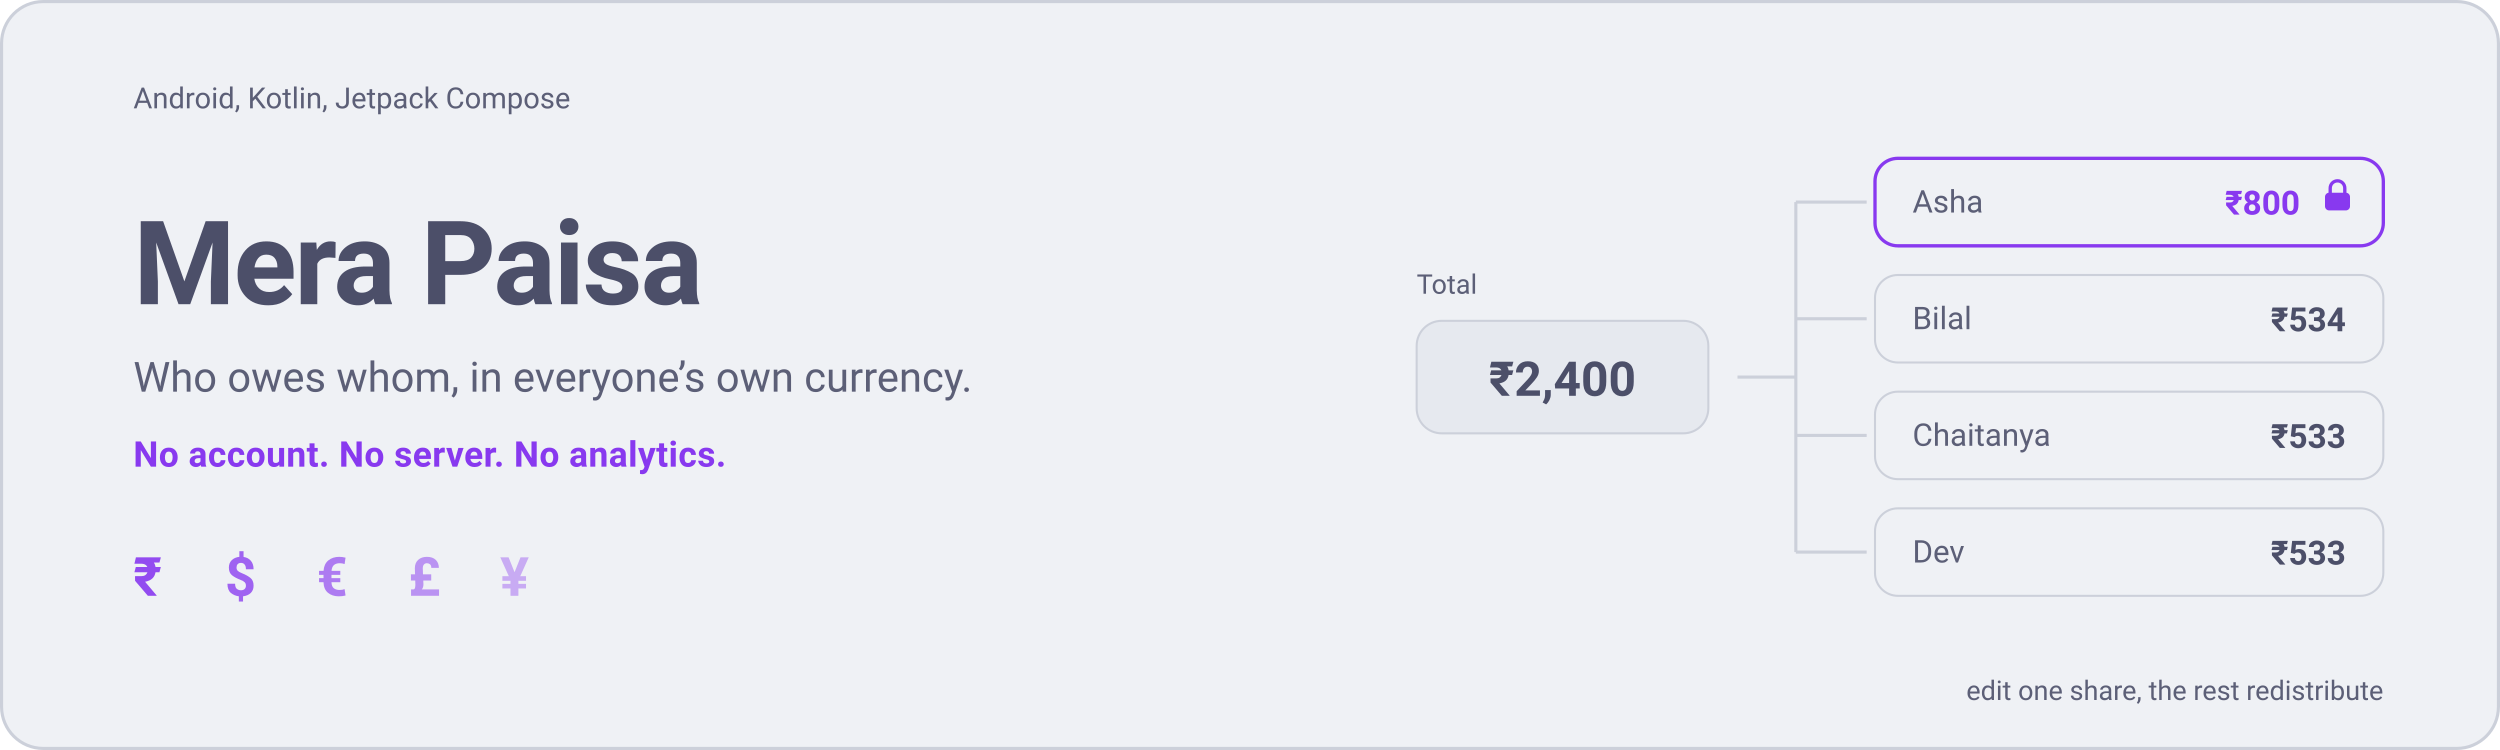
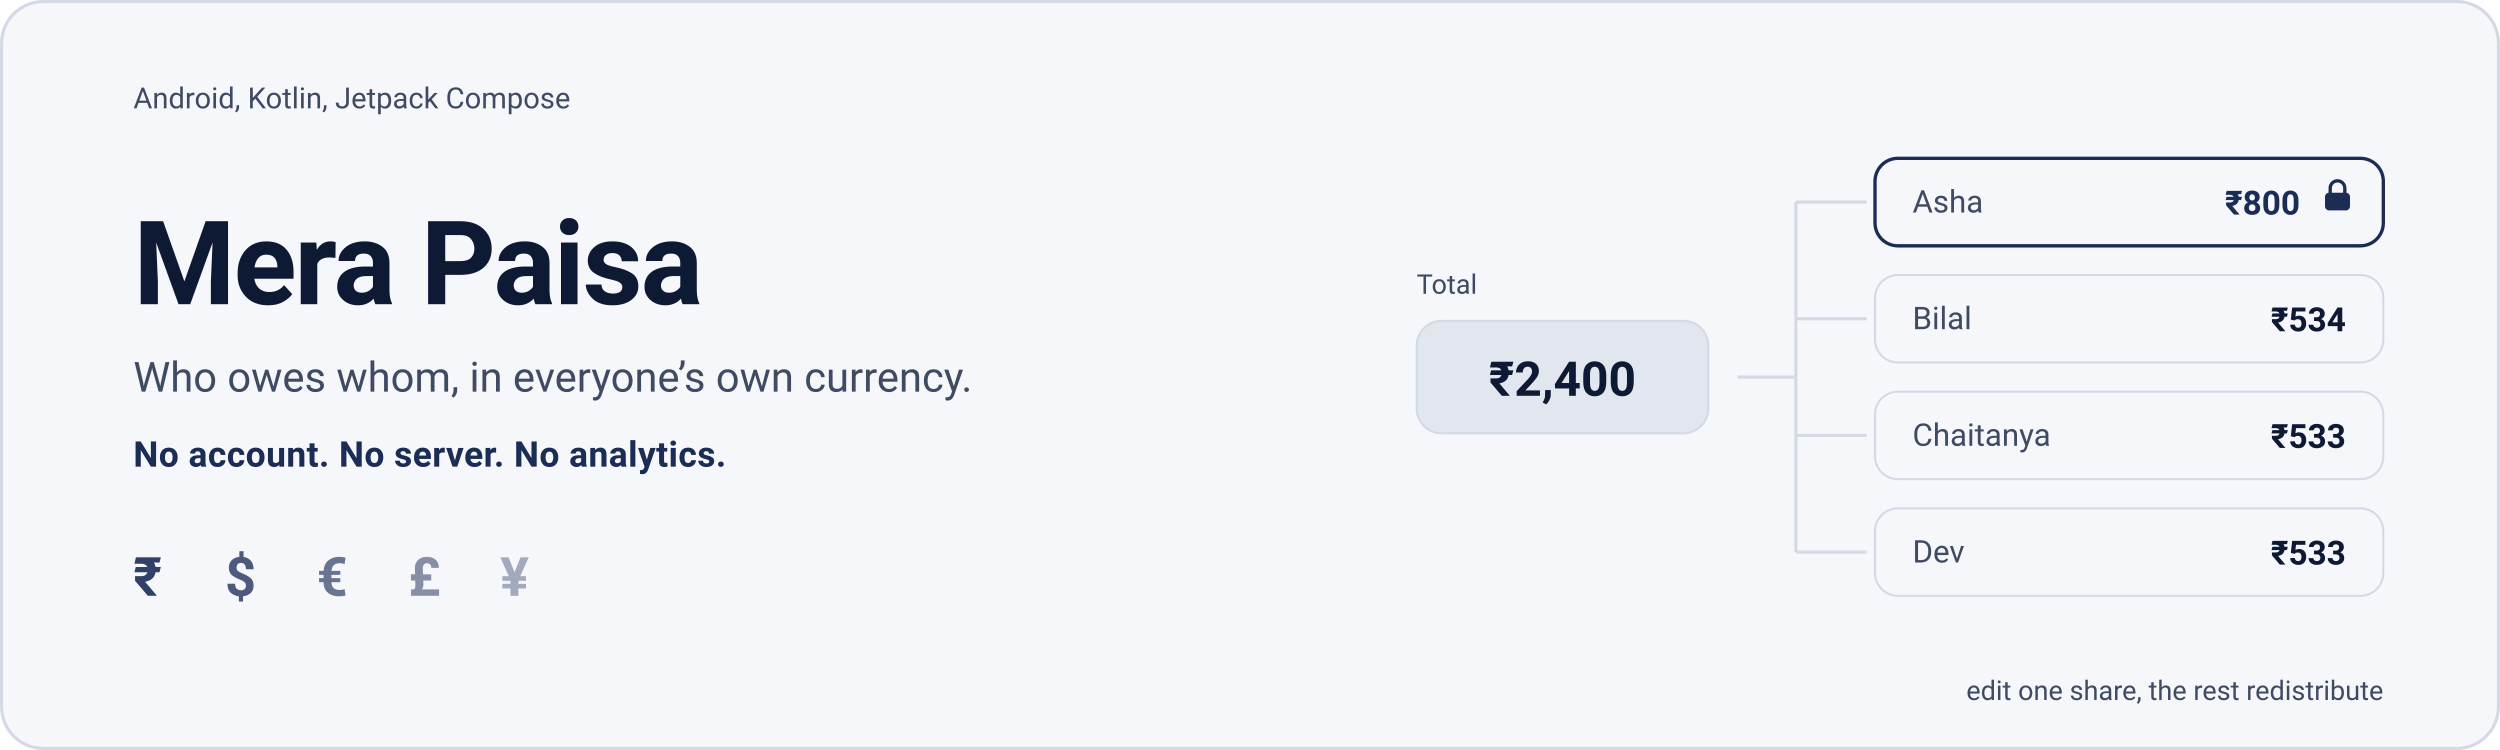
<svg xmlns="http://www.w3.org/2000/svg" viewBox="0 0 1200 360" width="1200" height="360" role="img" aria-label="Mera Paisa. Who owes whom, in everyone's own currency. No account, no server, no analytics. An expense of 2,400 rupees split four ways: Asha is locked at 800 and the remaining 1,600 redistributes as 534, 533 and 533.">
  <style>
    .wordmark{ font-family:-apple-system, BlinkMacSystemFont, 'Segoe UI', Roboto, Helvetica, Arial, sans-serif; font-size:56px; font-weight:700; letter-spacing:-1px; }
    .tag     { font-family:-apple-system, BlinkMacSystemFont, 'Segoe UI', Roboto, Helvetica, Arial, sans-serif; font-size:20px; }
    .hook    { font-family:-apple-system, BlinkMacSystemFont, 'Segoe UI', Roboto, Helvetica, Arial, sans-serif; font-size:17px; font-weight:600; letter-spacing:0.2px; }
    .cur     { font-family:-apple-system, BlinkMacSystemFont, 'Segoe UI', Roboto, Helvetica, Arial, sans-serif; font-size:26px; font-weight:600; }
    .total   { font-family:-apple-system, BlinkMacSystemFont, 'Segoe UI', Roboto, Helvetica, Arial, sans-serif; font-size:23px; font-weight:700; }
    .nm      { font-family:-apple-system, BlinkMacSystemFont, 'Segoe UI', Roboto, Helvetica, Arial, sans-serif; font-size:15px; }
    .amt     { font-family:-apple-system, BlinkMacSystemFont, 'Segoe UI', Roboto, Helvetica, Arial, sans-serif; font-size:16px; font-weight:700; }
    .eyebrow { font-family:-apple-system, BlinkMacSystemFont, 'Segoe UI', Roboto, Helvetica, Arial, sans-serif; font-size:14px; }
    .micro   { font-family:-apple-system, BlinkMacSystemFont, 'Segoe UI', Roboto, Helvetica, Arial, sans-serif; font-size:13px; }
    .cap     { font-family:-apple-system, BlinkMacSystemFont, 'Segoe UI', Roboto, Helvetica, Arial, sans-serif; font-size:13px; }
    @media (prefers-reduced-motion: no-preference) {
      @keyframes slidein { from { opacity:0; transform:translateX(14px); } }
      @keyframes fadein  { from { opacity:0; } }
    }
  </style>
-   <rect x="0.75" y="0.75" width="1198.5" height="358.5" rx="20" fill="#EFF1F5" stroke="#CCD0DA" stroke-width="1.5" />
-   <text x="64" y="52" class="eyebrow" fill="#5C5F77">Android, Kotlin, Jetpack Compose</text>
-   <text x="64" y="146" class="wordmark" fill="#4C4F69">Mera Paisa</text>
-   <text x="64" y="188" class="tag" fill="#5C5F77">Who owes whom, in everyone’s own currency.</text>
-   <text x="64" y="224" class="hook" fill="#8839EF">No account. No server. No analytics.</text>
-   <text x="64" y="286" class="cur" fill="#8839EF" opacity="0.90">₹</text>
-   <text x="108" y="286" class="cur" fill="#8839EF" opacity="0.77">$</text>
-   <text x="152" y="286" class="cur" fill="#8839EF" opacity="0.64">€</text>
-   <text x="196" y="286" class="cur" fill="#8839EF" opacity="0.51">£</text>
-   <text x="240" y="286" class="cur" fill="#8839EF" opacity="0.38">¥</text>
-   <text x="680.0" y="141.0" class="micro" fill="#5C5F77">Total</text>
-   <rect x="680.0" y="154.0" width="140.0" height="54.0" rx="12" fill="#E6E9EF" stroke="#CCD0DA" />
-   <text x="750.0" y="190.0" class="total" text-anchor="middle" fill="#4C4F69">₹2,400</text>
-   <path d="M834.0 181.0 H862.0 M862.0 97.0 V265.0" stroke="#CCD0DA" stroke-width="1.5" fill="none" />
-   <path d="M862.0 97.0 H896.0" stroke="#CCD0DA" stroke-width="1.5" />
-   <rect x="900.0" y="76.0" width="244.0" height="42.0" rx="11" fill="#EFF1F5" stroke="#8839EF" stroke-width="1.6" />
-   <text x="918.0" y="102.0" class="nm" fill="#5C5F77">Asha</text>
-   <text x="1104.0" y="103.0" class="amt" text-anchor="end" fill="#8839EF">₹800</text>
-   <g stroke="#8839EF" fill="none" stroke-width="1.6" stroke-linecap="round">
+   <rect x="0.75" y="0.75" width="1198.5" height="358.5" rx="20" fill="#F5F7FA" stroke="#D3DAE5" stroke-width="1.5" />
+   <text x="64" y="52" class="eyebrow" fill="#3F4B63">Android, Kotlin, Jetpack Compose</text>
+   <text x="64" y="146" class="wordmark" fill="#0E1A33">Mera Paisa</text>
+   <text x="64" y="188" class="tag" fill="#3F4B63">Who owes whom, in everyone’s own currency.</text>
+   <text x="64" y="224" class="hook" fill="#1B2C55">No account. No server. No analytics.</text>
+   <text x="64" y="286" class="cur" fill="#1B2C55" opacity="0.90">₹</text>
+   <text x="108" y="286" class="cur" fill="#1B2C55" opacity="0.77">$</text>
+   <text x="152" y="286" class="cur" fill="#1B2C55" opacity="0.64">€</text>
+   <text x="196" y="286" class="cur" fill="#1B2C55" opacity="0.51">£</text>
+   <text x="240" y="286" class="cur" fill="#1B2C55" opacity="0.38">¥</text>
+   <text x="680.0" y="141.0" class="micro" fill="#3F4B63">Total</text>
+   <rect x="680.0" y="154.0" width="140.0" height="54.0" rx="12" fill="#E2E7EF" stroke="#D3DAE5" />
+   <text x="750.0" y="190.0" class="total" text-anchor="middle" fill="#0E1A33">₹2,400</text>
+   <path d="M834.0 181.0 H862.0 M862.0 97.0 V265.0" stroke="#D3DAE5" stroke-width="1.5" fill="none" />
+   <path d="M862.0 97.0 H896.0" stroke="#D3DAE5" stroke-width="1.5" />
+   <rect x="900.0" y="76.0" width="244.0" height="42.0" rx="11" fill="#F5F7FA" stroke="#1B2C55" stroke-width="1.6" />
+   <text x="918.0" y="102.0" class="nm" fill="#3F4B63">Asha</text>
+   <text x="1104.0" y="103.0" class="amt" text-anchor="end" fill="#1B2C55">₹800</text>
+   <g stroke="#1B2C55" fill="none" stroke-width="1.6" stroke-linecap="round">
    <path d="M1118.5 92.5 v-2.2 a3.5 3.5 0 0 1 7 0 v2.2" />
  </g>
-   <rect x="1116.0" y="92.5" width="12" height="8.5" rx="2" fill="#8839EF" />
-   <path d="M862.0 153.0 H896.0" stroke="#CCD0DA" stroke-width="1.5" />
-   <rect x="900.0" y="132.0" width="244.0" height="42.0" rx="11" fill="#EFF1F5" stroke="#CCD0DA" stroke-width="1" />
-   <text x="918.0" y="158.0" class="nm" fill="#5C5F77">Bilal</text>
-   <text x="1126.0" y="159.0" class="amt" text-anchor="end" fill="#4C4F69">₹534</text>
-   <path d="M862.0 209.0 H896.0" stroke="#CCD0DA" stroke-width="1.5" />
-   <rect x="900.0" y="188.0" width="244.0" height="42.0" rx="11" fill="#EFF1F5" stroke="#CCD0DA" stroke-width="1" />
-   <text x="918.0" y="214.0" class="nm" fill="#5C5F77">Chaitanya</text>
-   <text x="1126.0" y="215.0" class="amt" text-anchor="end" fill="#4C4F69">₹533</text>
-   <path d="M862.0 265.0 H896.0" stroke="#CCD0DA" stroke-width="1.5" />
-   <rect x="900.0" y="244.0" width="244.0" height="42.0" rx="11" fill="#EFF1F5" stroke="#CCD0DA" stroke-width="1" />
-   <text x="918.0" y="270.0" class="nm" fill="#5C5F77">Dev</text>
-   <text x="1126.0" y="271.0" class="amt" text-anchor="end" fill="#4C4F69">₹533</text>
-   <text x="1144.0" y="336" class="cap" text-anchor="end" fill="#5C5F77">edit one share, the rest redistribute</text>
+   <rect x="1116.0" y="92.5" width="12" height="8.5" rx="2" fill="#1B2C55" />
+   <path d="M862.0 153.0 H896.0" stroke="#D3DAE5" stroke-width="1.5" />
+   <rect x="900.0" y="132.0" width="244.0" height="42.0" rx="11" fill="#F5F7FA" stroke="#D3DAE5" stroke-width="1" />
+   <text x="918.0" y="158.0" class="nm" fill="#3F4B63">Bilal</text>
+   <text x="1126.0" y="159.0" class="amt" text-anchor="end" fill="#0E1A33">₹534</text>
+   <path d="M862.0 209.0 H896.0" stroke="#D3DAE5" stroke-width="1.5" />
+   <rect x="900.0" y="188.0" width="244.0" height="42.0" rx="11" fill="#F5F7FA" stroke="#D3DAE5" stroke-width="1" />
+   <text x="918.0" y="214.0" class="nm" fill="#3F4B63">Chaitanya</text>
+   <text x="1126.0" y="215.0" class="amt" text-anchor="end" fill="#0E1A33">₹533</text>
+   <path d="M862.0 265.0 H896.0" stroke="#D3DAE5" stroke-width="1.5" />
+   <rect x="900.0" y="244.0" width="244.0" height="42.0" rx="11" fill="#F5F7FA" stroke="#D3DAE5" stroke-width="1" />
+   <text x="918.0" y="270.0" class="nm" fill="#3F4B63">Dev</text>
+   <text x="1126.0" y="271.0" class="amt" text-anchor="end" fill="#0E1A33">₹533</text>
+   <text x="1144.0" y="336" class="cap" text-anchor="end" fill="#3F4B63">edit one share, the rest redistribute</text>
</svg>
